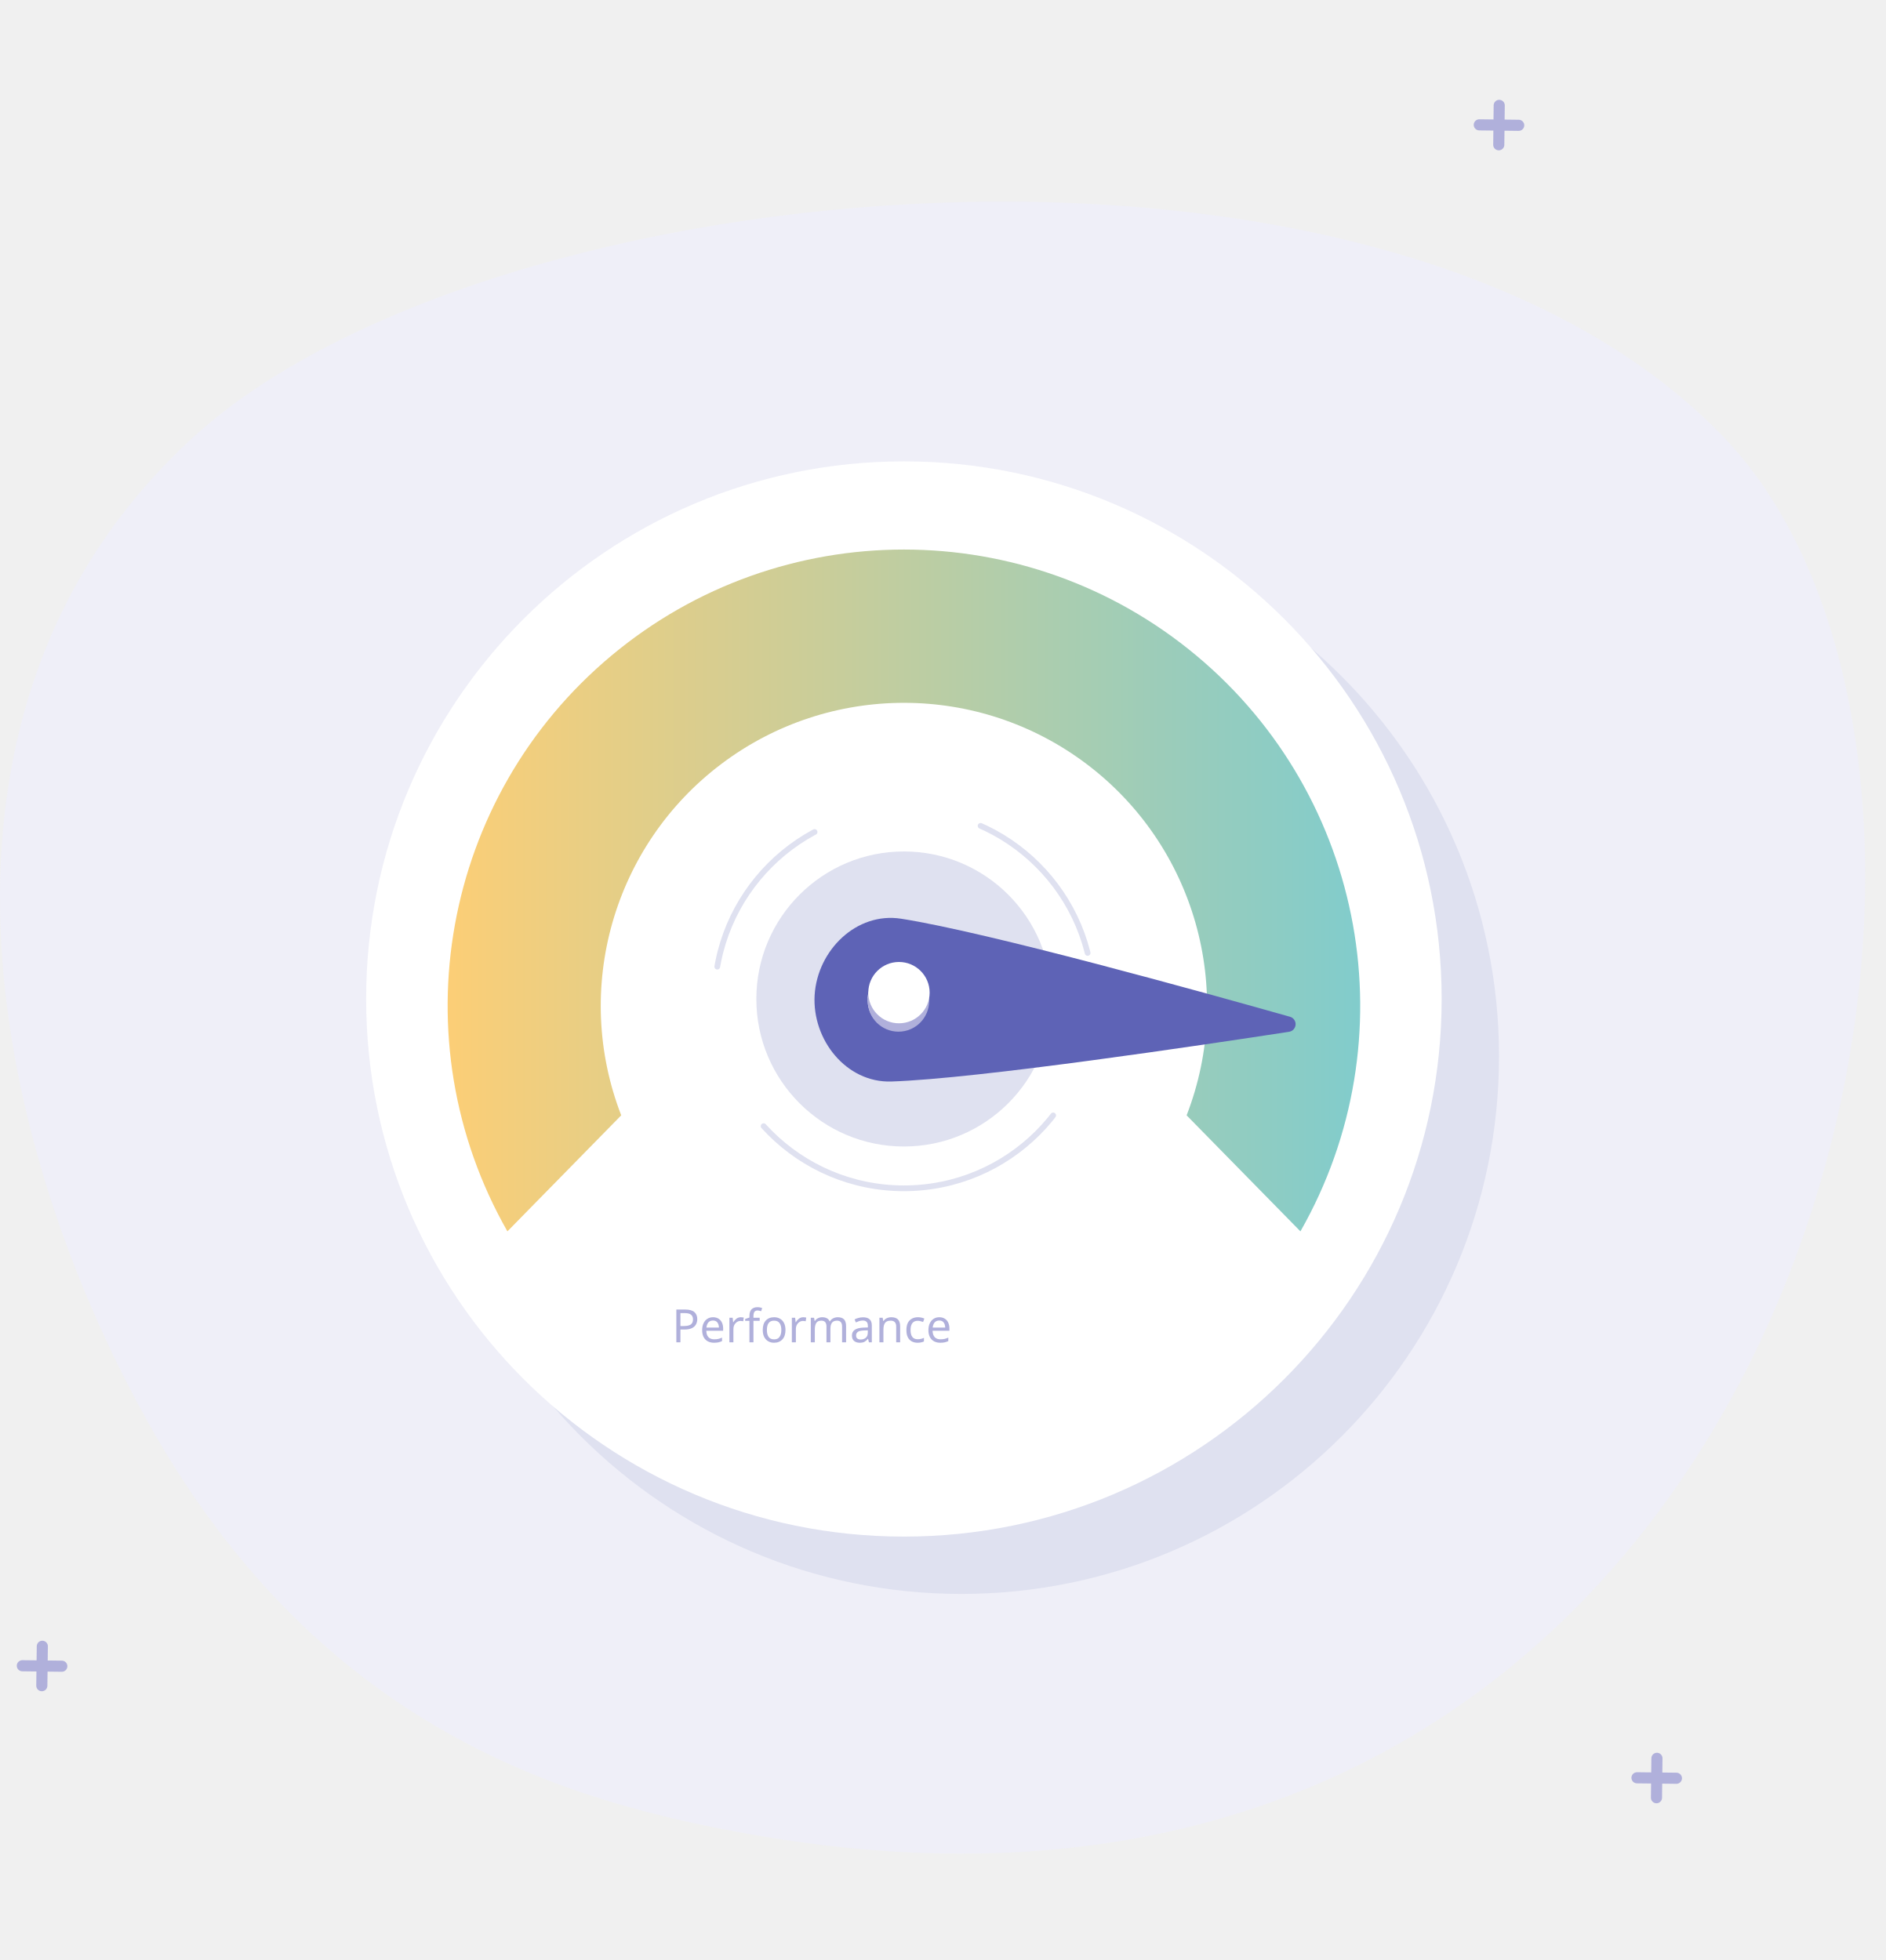
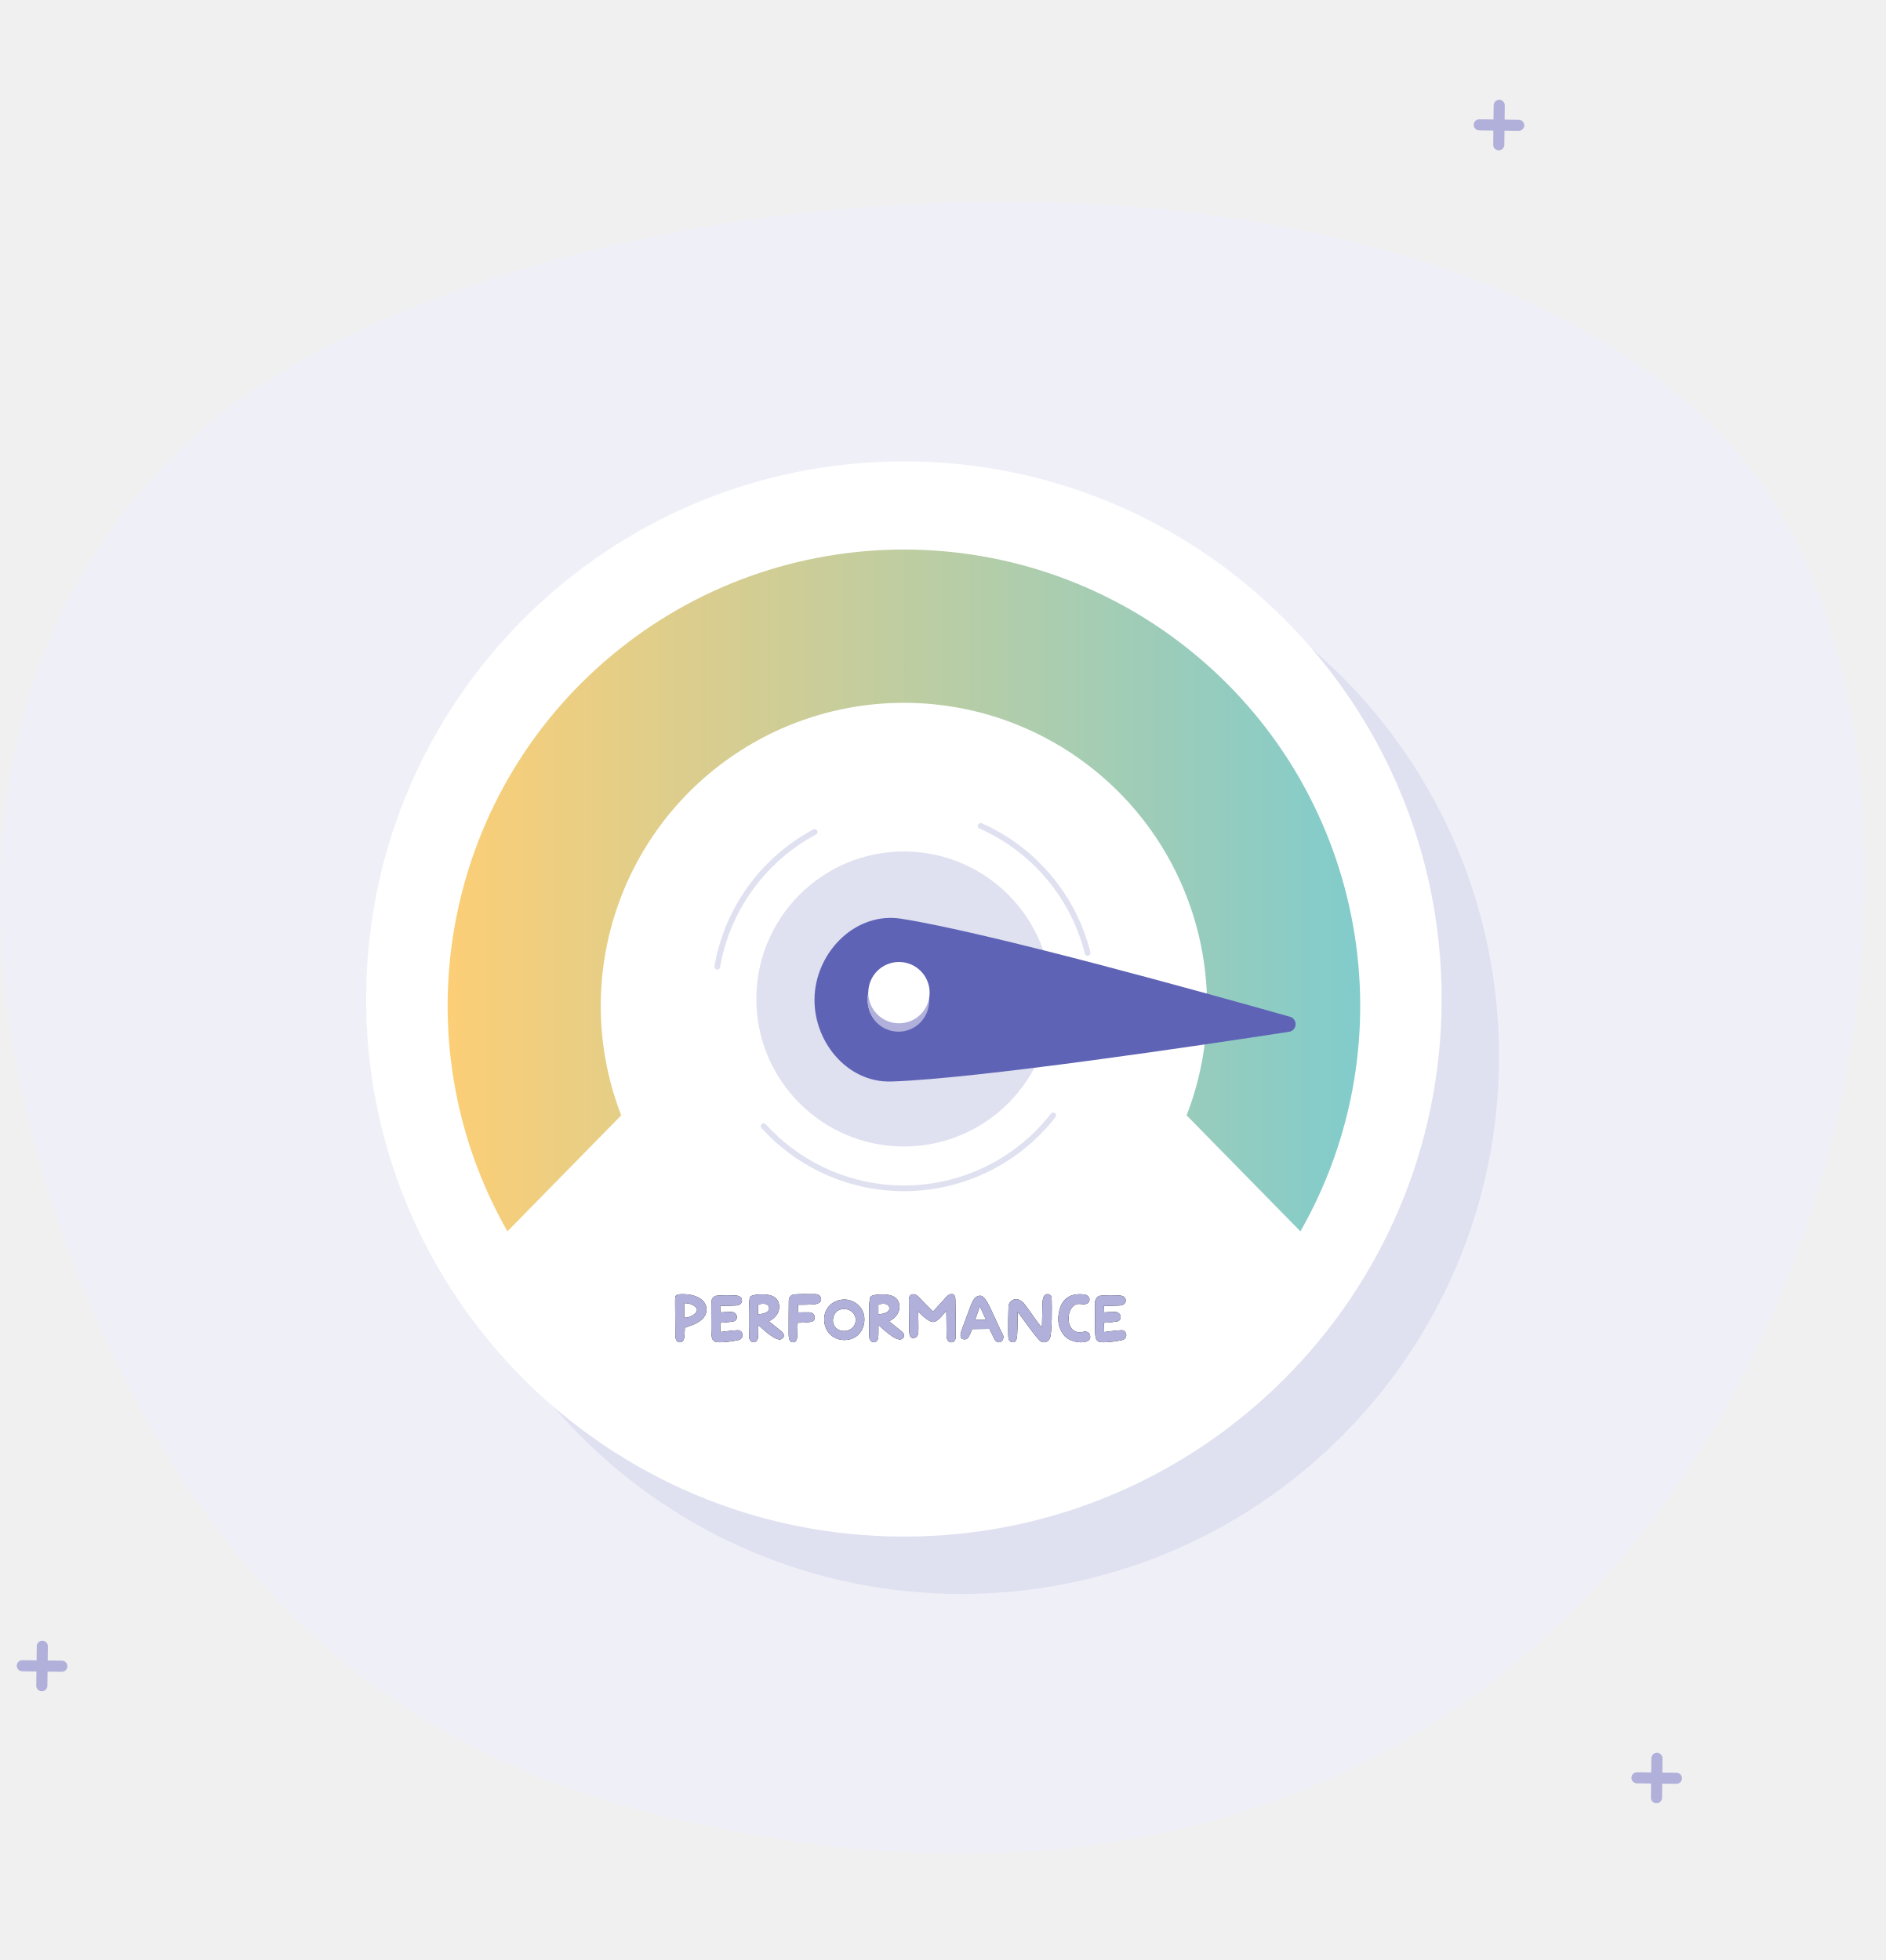
- <svg xmlns="http://www.w3.org/2000/svg" width="455px" height="473px" viewBox="0 0 455 473" version="1.1">
+ <svg xmlns="http://www.w3.org/2000/svg" xmlns:xlink="http://www.w3.org/1999/xlink" width="455" height="473">
  <defs>
-     <linearGradient x1="0.005%" y1="50.024%" x2="99.995%" y2="50.024%" id="linearGradient-1">
+     <linearGradient x1=".005%" y1="50.024%" x2="99.995%" y2="50.024%" id="a">
      <stop stop-color="#FCCE76" offset="0%" />
      <stop stop-color="#81CCCC" offset="100%" />
    </linearGradient>
+     <path d="M164.069 298.928c.81-.05 1-.827 1.046-1.38.114-1.388.109-2.134.109-2.134l.105-.035c.426-.142 2.026-.683 2.586-.985 1.293-.696 2.685-1.724 2.52-3.68-.213-2.51-3.39-3.357-5.14-3.382-.493-.007-1.79-.132-2.264.392-.173.19-.156 1.332-.148 1.897.03 2.141.05 6.032.055 7.699.004 1.02.468 1.65 1.13 1.608zm1.047-5.916l-.041-3.524s.904-.033 1.733.3c.7.28 1.348.78 1.355 1.3.01.63-.752 1.235-1.516 1.583-.764.349-1.53.34-1.53.34zm8.522 5.918a23.881 23.881 0 004.559-.547c.451-.104.988-.535.94-1.256-.058-.87-.738-1.125-1.123-1.115-1.123.029-4.206.442-4.206.442l-.052-2.229s2.269-.136 3.246-.348c1.201-.26 1.029-2.291-.623-2.277-.786.006-2.578.108-2.578.108l-.041-1.545s2.888-.042 3.8-.105c.74-.051 1.577-.416 1.436-1.428-.116-.83-1.083-1.01-1.855-1.021-.866-.014-3.038-.094-4.4.106-.455.067-1.092.688-1.11 1.413l-.033 6.694c.084 2.096.012 3.134 2.04 3.108zm8.197 0c.522 0 .986-.53 1.046-1.133.116-1.172.023-2.15.053-3.056 1.136.973 1.91 1.827 3.314 2.748.74.485 1.757 1.031 2.379.62.941-.621.333-1.485-.114-1.838-1.589-1.253-3.01-2.423-3.01-2.423s2.462-1.018 2.493-3.45c.02-1.48-.743-3.03-4.06-3.017-1.014.004-2.552.078-2.92.572-.376.505-.312 3.75-.318 4.762-.007 1.292-.007 3.455.032 4.944.014.52.384 1.271 1.105 1.271zm1.08-6.76l-.001-2.352s2.283-.702 2.613.628c.41 1.65-2.612 1.723-2.612 1.724zm8.61 6.757c.93-.05.863-1.94.867-2.575.004-.532.048-2.13.048-2.13s2.368-.036 3.345-.248c1.201-.26 1.029-2.291-.623-2.277-.785.006-2.678.008-2.678.008l.059-1.843s3.622.062 4.496-.204c.778-.237 1.332-.765.939-1.627-.348-.763-1.122-.747-1.855-.723-.865.028-3.336-.094-4.699.106-.454.067-1.092.589-1.11 1.313-.047 1.902-.021 5.918-.032 6.794 0 2.126-.147 3.48 1.244 3.406zm17.003-5.031c.294-3.251-2.254-5.007-4.18-5.244-2.613-.322-5.401 1.365-5.493 4.575-.083 2.918 1.915 5.078 4.761 5.153 2.475.066 4.647-1.552 4.912-4.484zm-5.438 2.273c-1.617-.3-2.401-1.731-2.066-3.174.39-1.677 1.588-2.166 2.889-2.084 1.302.083 2.634 1.141 2.53 2.773-.12 1.886-1.875 2.759-3.353 2.485zm7.749 2.761c.522 0 .986-.53 1.046-1.133.115-1.172.023-2.15.053-3.056 1.136.973 1.91 1.827 3.314 2.748.74.485 1.756 1.031 2.378.62.942-.621.333-1.485-.114-1.838-1.588-1.253-3.01-2.423-3.01-2.423s2.463-1.018 2.494-3.45c.019-1.48-.744-3.03-4.061-3.017-1.014.004-2.55.078-2.92.572-.375.505-.312 3.75-.317 4.762-.007 1.292-.007 3.455.032 4.944.014.52.384 1.271 1.105 1.271zm1.08-6.76l-.001-2.352s2.283-.702 2.613.628c.41 1.65-2.613 1.723-2.613 1.724zm17.648 6.76c.562-.006.957-.45.985-1.108.108-2.5-.029-7.719-.04-8.622-.01-.772.049-1.889-.853-1.911-.89-.023-1.453.806-1.942 1.365-.553.631-2.61 2.866-2.61 2.866l-.034-.034c-.289-.287-2.329-2.315-2.901-2.927-.59-.63-.96-1.177-1.81-1.228-.72-.043-1.04.571-1.075 1.234-.029.524.064 6.378.074 7.444.01 1.104.159 1.9.96 1.893.843-.007 1.192-.668 1.239-1.388.065-1.01-.042-5.062-.042-5.062s2.245 2.544 3.605 2.564c1.23.018 2.652-2.175 3.18-2.659.069.617.015 6.205.155 6.681.146.5.478.898 1.11.892zm11.88-.117c.448-.199.848-1.033.53-1.658-1.16-2.287-1.633-3.531-2.237-4.74-.735-1.473-1.92-4.725-3.25-4.725-1.441 0-2.033 1.655-2.51 3.014-.603 1.714-1.297 3.4-1.916 5.158-.248.702-.566 1.707-.036 2.16.234.2.94.336 1.363-.021.53-.448 1.137-2.263 1.137-2.263l4.176-.046s.95 1.96 1.208 2.446c.399.753.923.947 1.535.675zm-6.183-5.305c.254-.696.945-2.652 1.144-3.265.22.447 1.199 2.668 1.48 3.265-.68.017-2.07 0-2.624 0zm18.033 4.459c.575-1.332.46-8.173.436-9.255-.013-.613-.007-1.395-1.037-1.404-.721-.006-1.013.695-1.13 1.506-.11.763-.113 5.324-.194 6.56-1.544-1.717-3.949-5.693-4.81-6.292-.928-.647-1.511-.668-2.157-.39-.677.29-1.067 1.083-1.092 1.633-.031.708-.116 5.305-.05 7.145.02.542.133 1.442 1.128 1.449.83.006.961-1.035 1.004-1.614.129-1.776.107-4.692.098-5.752.87 1.11 4.087 5.635 4.807 6.355.43.428.68.979 1.534 1.02.56.028 1.177-.298 1.463-.961zm7.959.944c1.228-.114 1.866-.567 1.766-1.465-.099-.893-.823-1.22-1.574-1.061-.546.114-1.412.285-2.261-.21-1.774-1.034-1.775-4.405-.398-5.815.913-.935 1.788-.668 2.434-.61.745.068 1.609-.197 1.642-1.1.027-.714-.68-1.22-1.341-1.278-2.363-.205-5.255.171-6.046 4.377-.317 1.68-.26 3.646 1.25 5.516 1.074 1.33 3.216 1.767 4.528 1.646zm4.97.019a23.881 23.881 0 004.559-.547c.451-.104.988-.535.94-1.256-.058-.87-.738-1.125-1.123-1.115-1.123.029-4.206.442-4.206.442l-.051-2.229s2.268-.136 3.245-.348c1.201-.26 1.029-2.291-.623-2.277-.785.006-2.578.108-2.578.108l-.041-1.545s2.888-.042 3.8-.105c.74-.051 1.577-.416 1.436-1.428-.116-.83-1.083-1.01-1.855-1.021-.866-.014-3.037-.094-4.4.106-.455.067-1.092.688-1.11 1.413l-.032 6.694c.083 2.096.01 3.134 2.04 3.108z" id="b" />
  </defs>
-   <g id="performance" stroke="none" stroke-width="1" fill="none" fill-rule="evenodd">
-     <g id="akeneo-ico-performance" transform="translate(0, 25)">
-       <line x1="361.6" y1="9.94" x2="361.71" y2="0.43" id="Path" stroke="#B0B0DB" stroke-width="2.681" stroke-linecap="round" />
-       <line x1="356.9" y1="5.13" x2="366.41" y2="5.24" id="Path" stroke="#B0B0DB" stroke-width="2.681" stroke-linecap="round" />
-       <line x1="10.09" y1="381.8" x2="10.21" y2="372.29" id="Path" stroke="#B0B0DB" stroke-width="2.681" stroke-linecap="round" />
-       <line x1="5.39" y1="376.99" x2="14.91" y2="377.1" id="Path" stroke="#B0B0DB" stroke-width="2.681" stroke-linecap="round" />
-       <path d="M180.6,417.58 C137.39,409.83 77.21,392.84 35.51,317.87 C-2.31,249.9 -24.72,146 46.46,80.66 C117.64,15.32 333.9,-5.29 416.03,80.66 C498.16,166.61 435.76,463.29 180.6,417.58 Z" id="Path" fill="#EFEFF8" fill-rule="nonzero" />
-       <line x1="399.65" y1="408.84" x2="399.76" y2="399.33" id="Path" stroke="#B0B0DB" stroke-width="2.681" stroke-linecap="round" />
-       <line x1="394.95" y1="404.03" x2="404.46" y2="404.14" id="Path" stroke="#B0B0DB" stroke-width="2.681" stroke-linecap="round" />
-       <circle id="Oval" fill="#DFE1F0" fill-rule="nonzero" cx="231.92" cy="229.92" r="129.74" />
-       <circle id="Oval" fill="#FFFFFF" fill-rule="nonzero" cx="218.08" cy="216.08" r="129.74" />
-       <path d="M149.88,244.16 C138.078,213.683 147.929,179.074 174.011,159.38 C200.094,139.685 236.076,139.685 262.159,159.38 C288.241,179.074 298.092,213.683 286.29,244.16 L313.75,272.16 C340.095,225.881 329.535,167.379 288.672,133.231 C247.809,99.084 188.361,99.084 147.498,133.231 C106.635,167.379 96.075,225.881 122.42,272.16 L149.88,244.16 Z" id="Path" fill="url(#linearGradient-1)" fill-rule="nonzero" />
-       <circle id="Oval" fill="#DFE1F0" fill-rule="nonzero" cx="218.08" cy="216.08" r="35.6" />
-       <path d="M218.08,261.77 C243.314,261.77 263.77,241.314 263.77,216.08 C263.77,190.846 243.314,170.39 218.08,170.39 C192.846,170.39 172.39,190.846 172.39,216.08 C172.39,241.314 192.846,261.77 218.08,261.77 Z" id="Oval" stroke="#DFE1F0" stroke-width="1.383" stroke-linecap="round" stroke-linejoin="round" stroke-dasharray="41.497" />
-       <path d="M215,236 C236,235.31 290.14,227.2 311,224 C311.867,223.871 312.527,223.153 312.582,222.278 C312.637,221.403 312.074,220.608 311.23,220.37 C290.91,214.62 238.23,199.96 217.4,196.71 C206.66,195.03 197.2,204.31 196.54,215.17 L196.54,215.17 C195.92,225.94 204.17,236.31 215,236 Z M209.3,215.92 C209.479,212.936 211.439,210.354 214.264,209.378 C217.09,208.403 220.225,209.225 222.207,211.462 C224.19,213.699 224.63,216.911 223.321,219.598 C222.013,222.286 219.214,223.921 216.23,223.74 C214.272,223.612 212.446,222.71 211.153,221.234 C209.861,219.757 209.208,217.828 209.34,215.87 L209.3,215.92 Z" id="Shape" fill="#5E63B6" fill-rule="nonzero" />
-       <circle id="Oval" fill="#B0B0DB" fill-rule="nonzero" cx="216.77" cy="216.57" r="7.4" />
-       <circle id="Oval" fill="#FFFFFF" fill-rule="nonzero" cx="216.89" cy="214.55" r="7.4" />
-       <text id="Performance" fill="#B0B0DB" fill-rule="nonzero" font-family="ZiggyPawritingRegular, Ziggy Pawriting" font-size="11.066" font-weight="normal">
-         <tspan x="162.1" y="298.93">Performance</tspan>
-       </text>
+   <g transform="translate(0 25)" fill="none" fill-rule="evenodd">
+     <path stroke="#B0B0DB" stroke-width="2.681" stroke-linecap="round" d="M361.6 9.94l.11-9.51M356.9 5.13l9.51.11M10.09 381.8l.12-9.51M5.39 376.99l9.52.11" />
+     <path d="M180.6 417.58c-43.21-7.75-103.39-24.74-145.09-99.71C-2.31 249.9-24.72 146 46.46 80.66c71.18-65.34 287.44-85.95 369.57 0s19.73 382.63-235.43 336.92z" fill="#EFEFF8" fill-rule="nonzero" />
+     <path stroke="#B0B0DB" stroke-width="2.681" stroke-linecap="round" d="M399.65 408.84l.11-9.51M394.95 404.03l9.51.11" />
+     <circle fill="#DFE1F0" fill-rule="nonzero" cx="231.92" cy="229.92" r="129.74" />
+     <circle fill="#FFF" fill-rule="nonzero" cx="218.08" cy="216.08" r="129.74" />
+     <path d="M149.88 244.16c-11.802-30.477-1.951-65.086 24.131-84.78 26.083-19.695 62.065-19.695 88.148 0 26.082 19.694 35.933 54.303 24.131 84.78l27.46 28c26.345-46.28 15.785-104.781-25.078-138.929-40.863-34.147-100.31-34.147-141.174 0-40.863 34.148-51.423 92.65-25.078 138.929l27.46-28z" fill="url(#a)" fill-rule="nonzero" />
+     <circle fill="#DFE1F0" fill-rule="nonzero" cx="218.08" cy="216.08" r="35.6" />
+     <path d="M218.08 261.77c25.234 0 45.69-20.456 45.69-45.69 0-25.234-20.456-45.69-45.69-45.69-25.234 0-45.69 20.456-45.69 45.69 0 25.234 20.456 45.69 45.69 45.69z" stroke="#DFE1F0" stroke-width="1.383" stroke-linecap="round" stroke-linejoin="round" stroke-dasharray="41.497" />
+     <path d="M215 236c21-.69 75.14-8.8 96-12a1.86 1.86 0 00.23-3.63c-20.32-5.75-73-20.41-93.83-23.66-10.74-1.68-20.2 7.6-20.86 18.46-.62 10.77 7.63 21.14 18.46 20.83zm-5.7-20.08a7.39 7.39 0 116.93 7.82 7.39 7.39 0 01-6.89-7.87l-.04.05z" fill="#5E63B6" fill-rule="nonzero" />
+     <circle fill="#B0B0DB" fill-rule="nonzero" cx="216.77" cy="216.57" r="7.4" />
+     <circle fill="#FFF" fill-rule="nonzero" cx="216.89" cy="214.55" r="7.4" />
+     <g fill-rule="nonzero">
+       <use fill="#000" xlink:href="#b" />
+       <use fill="#B0B0DB" xlink:href="#b" />
    </g>
  </g>
</svg>
